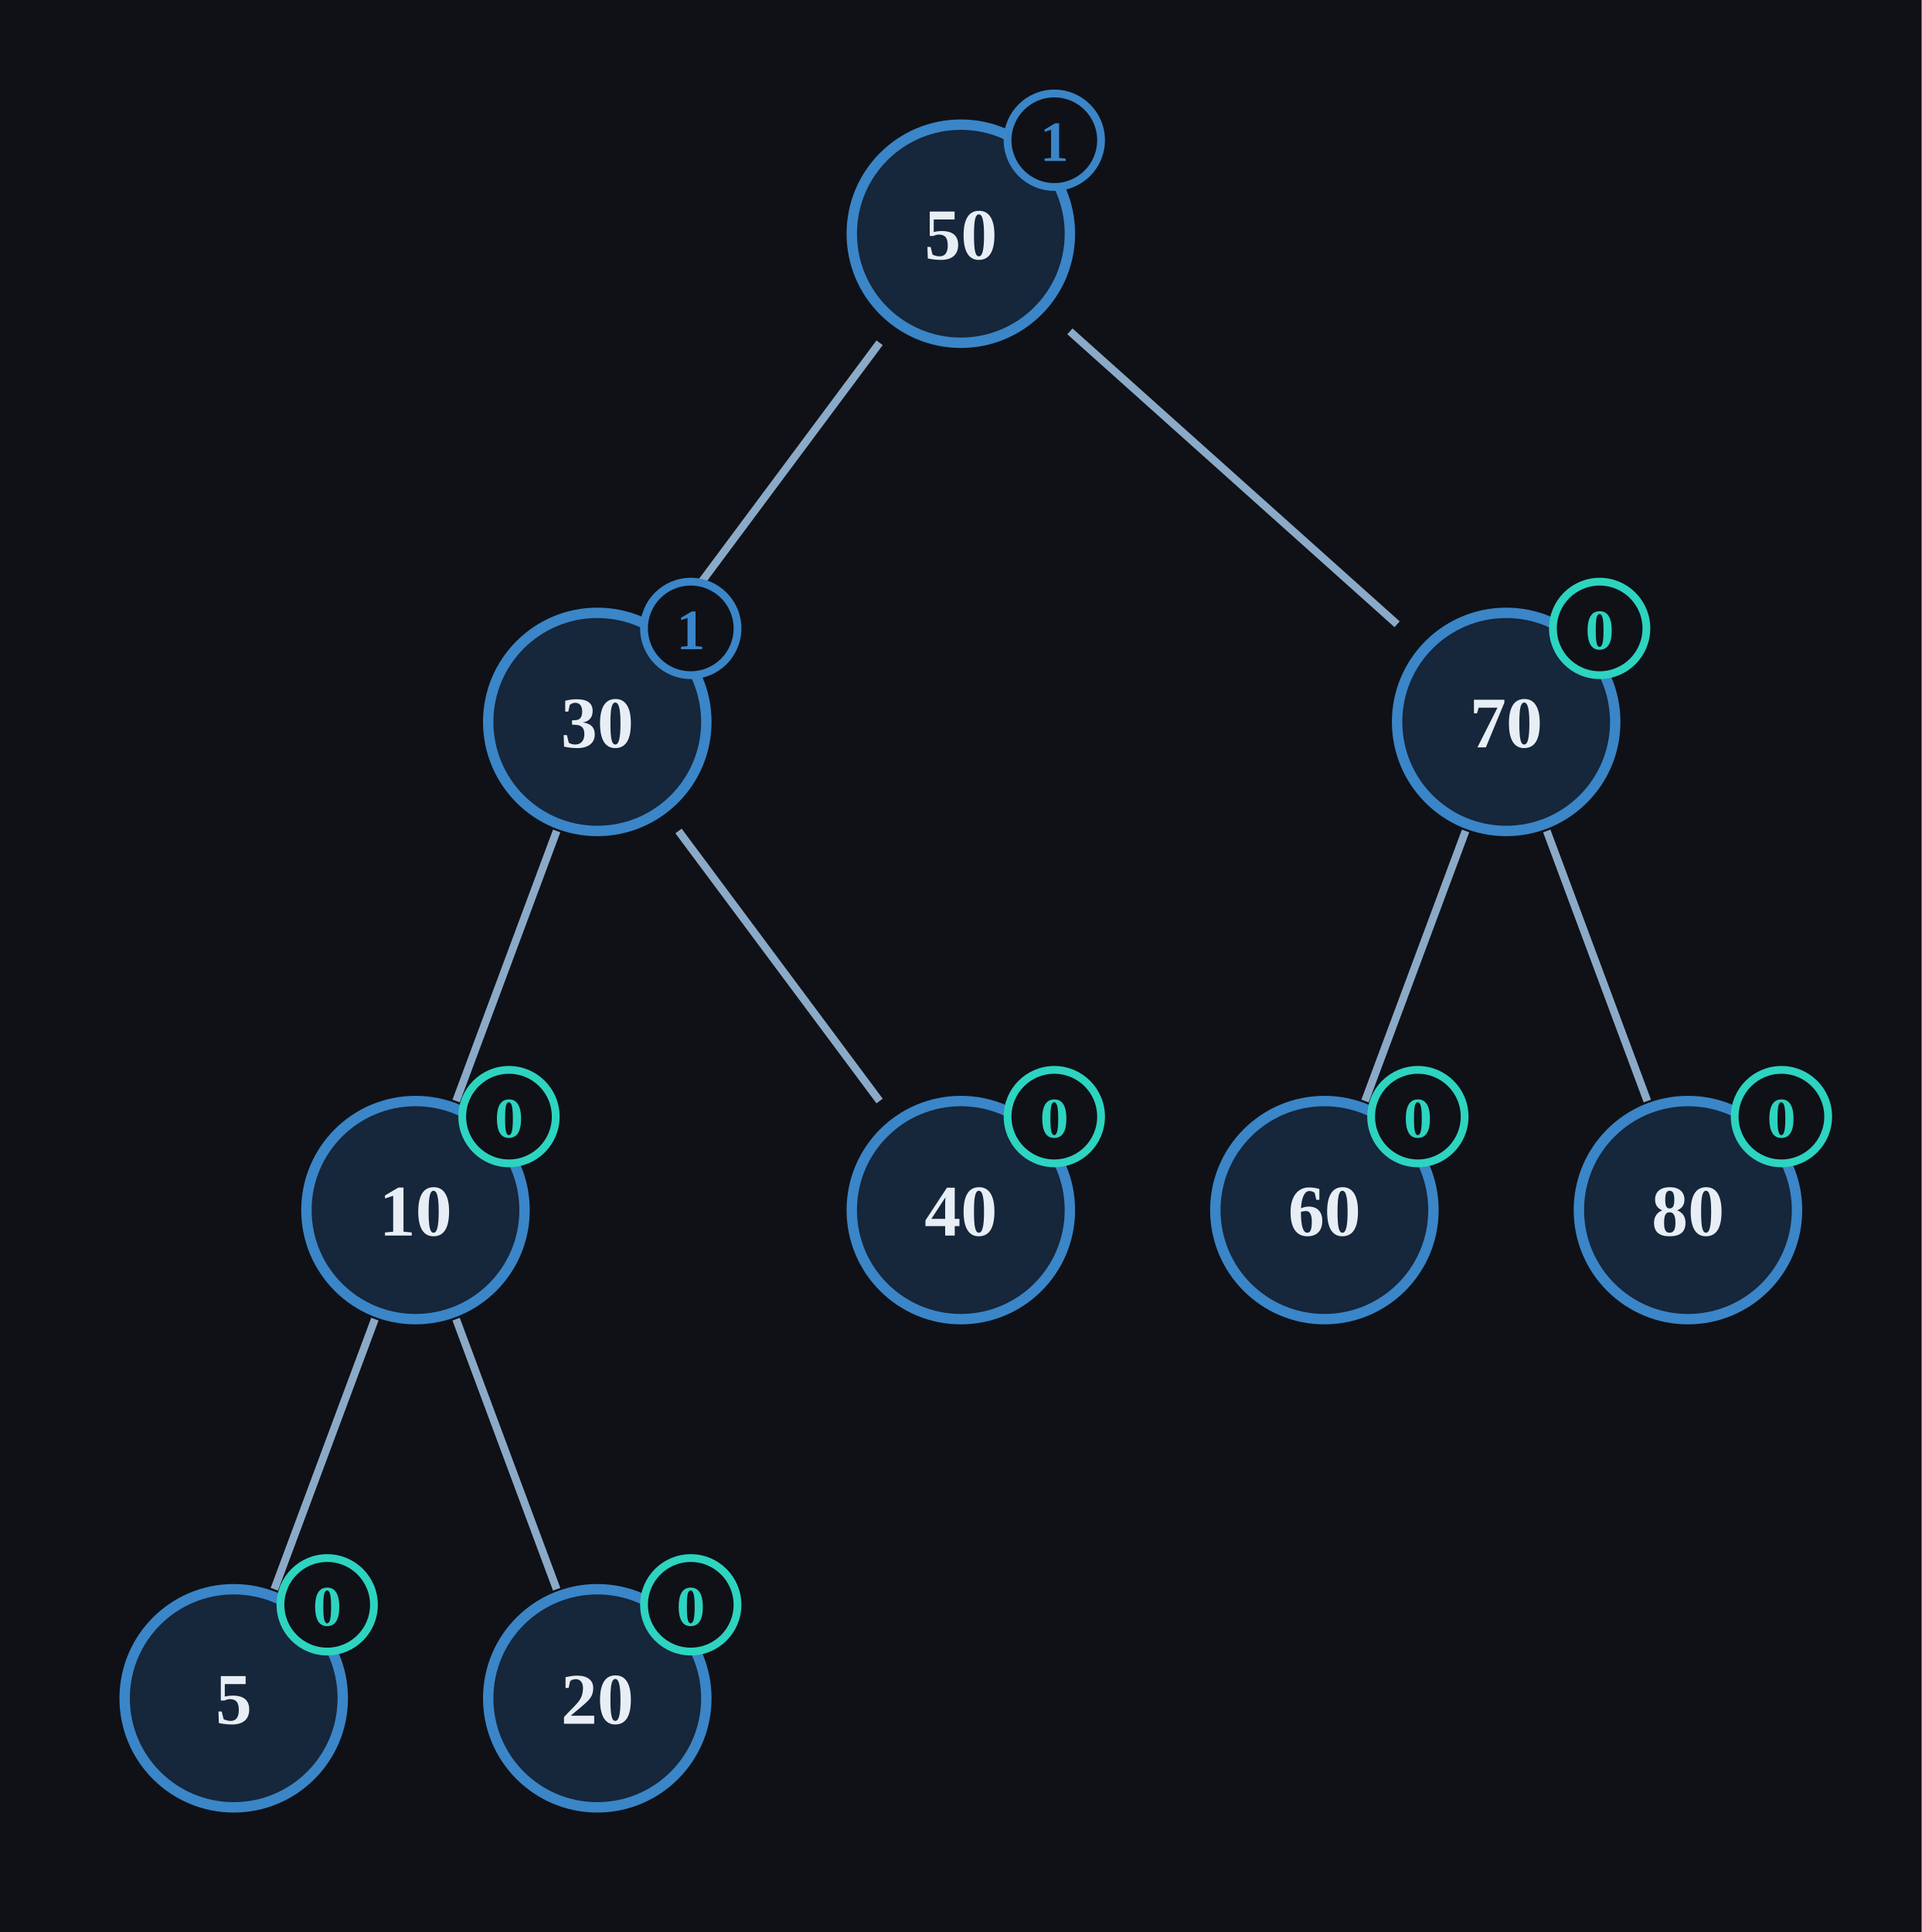
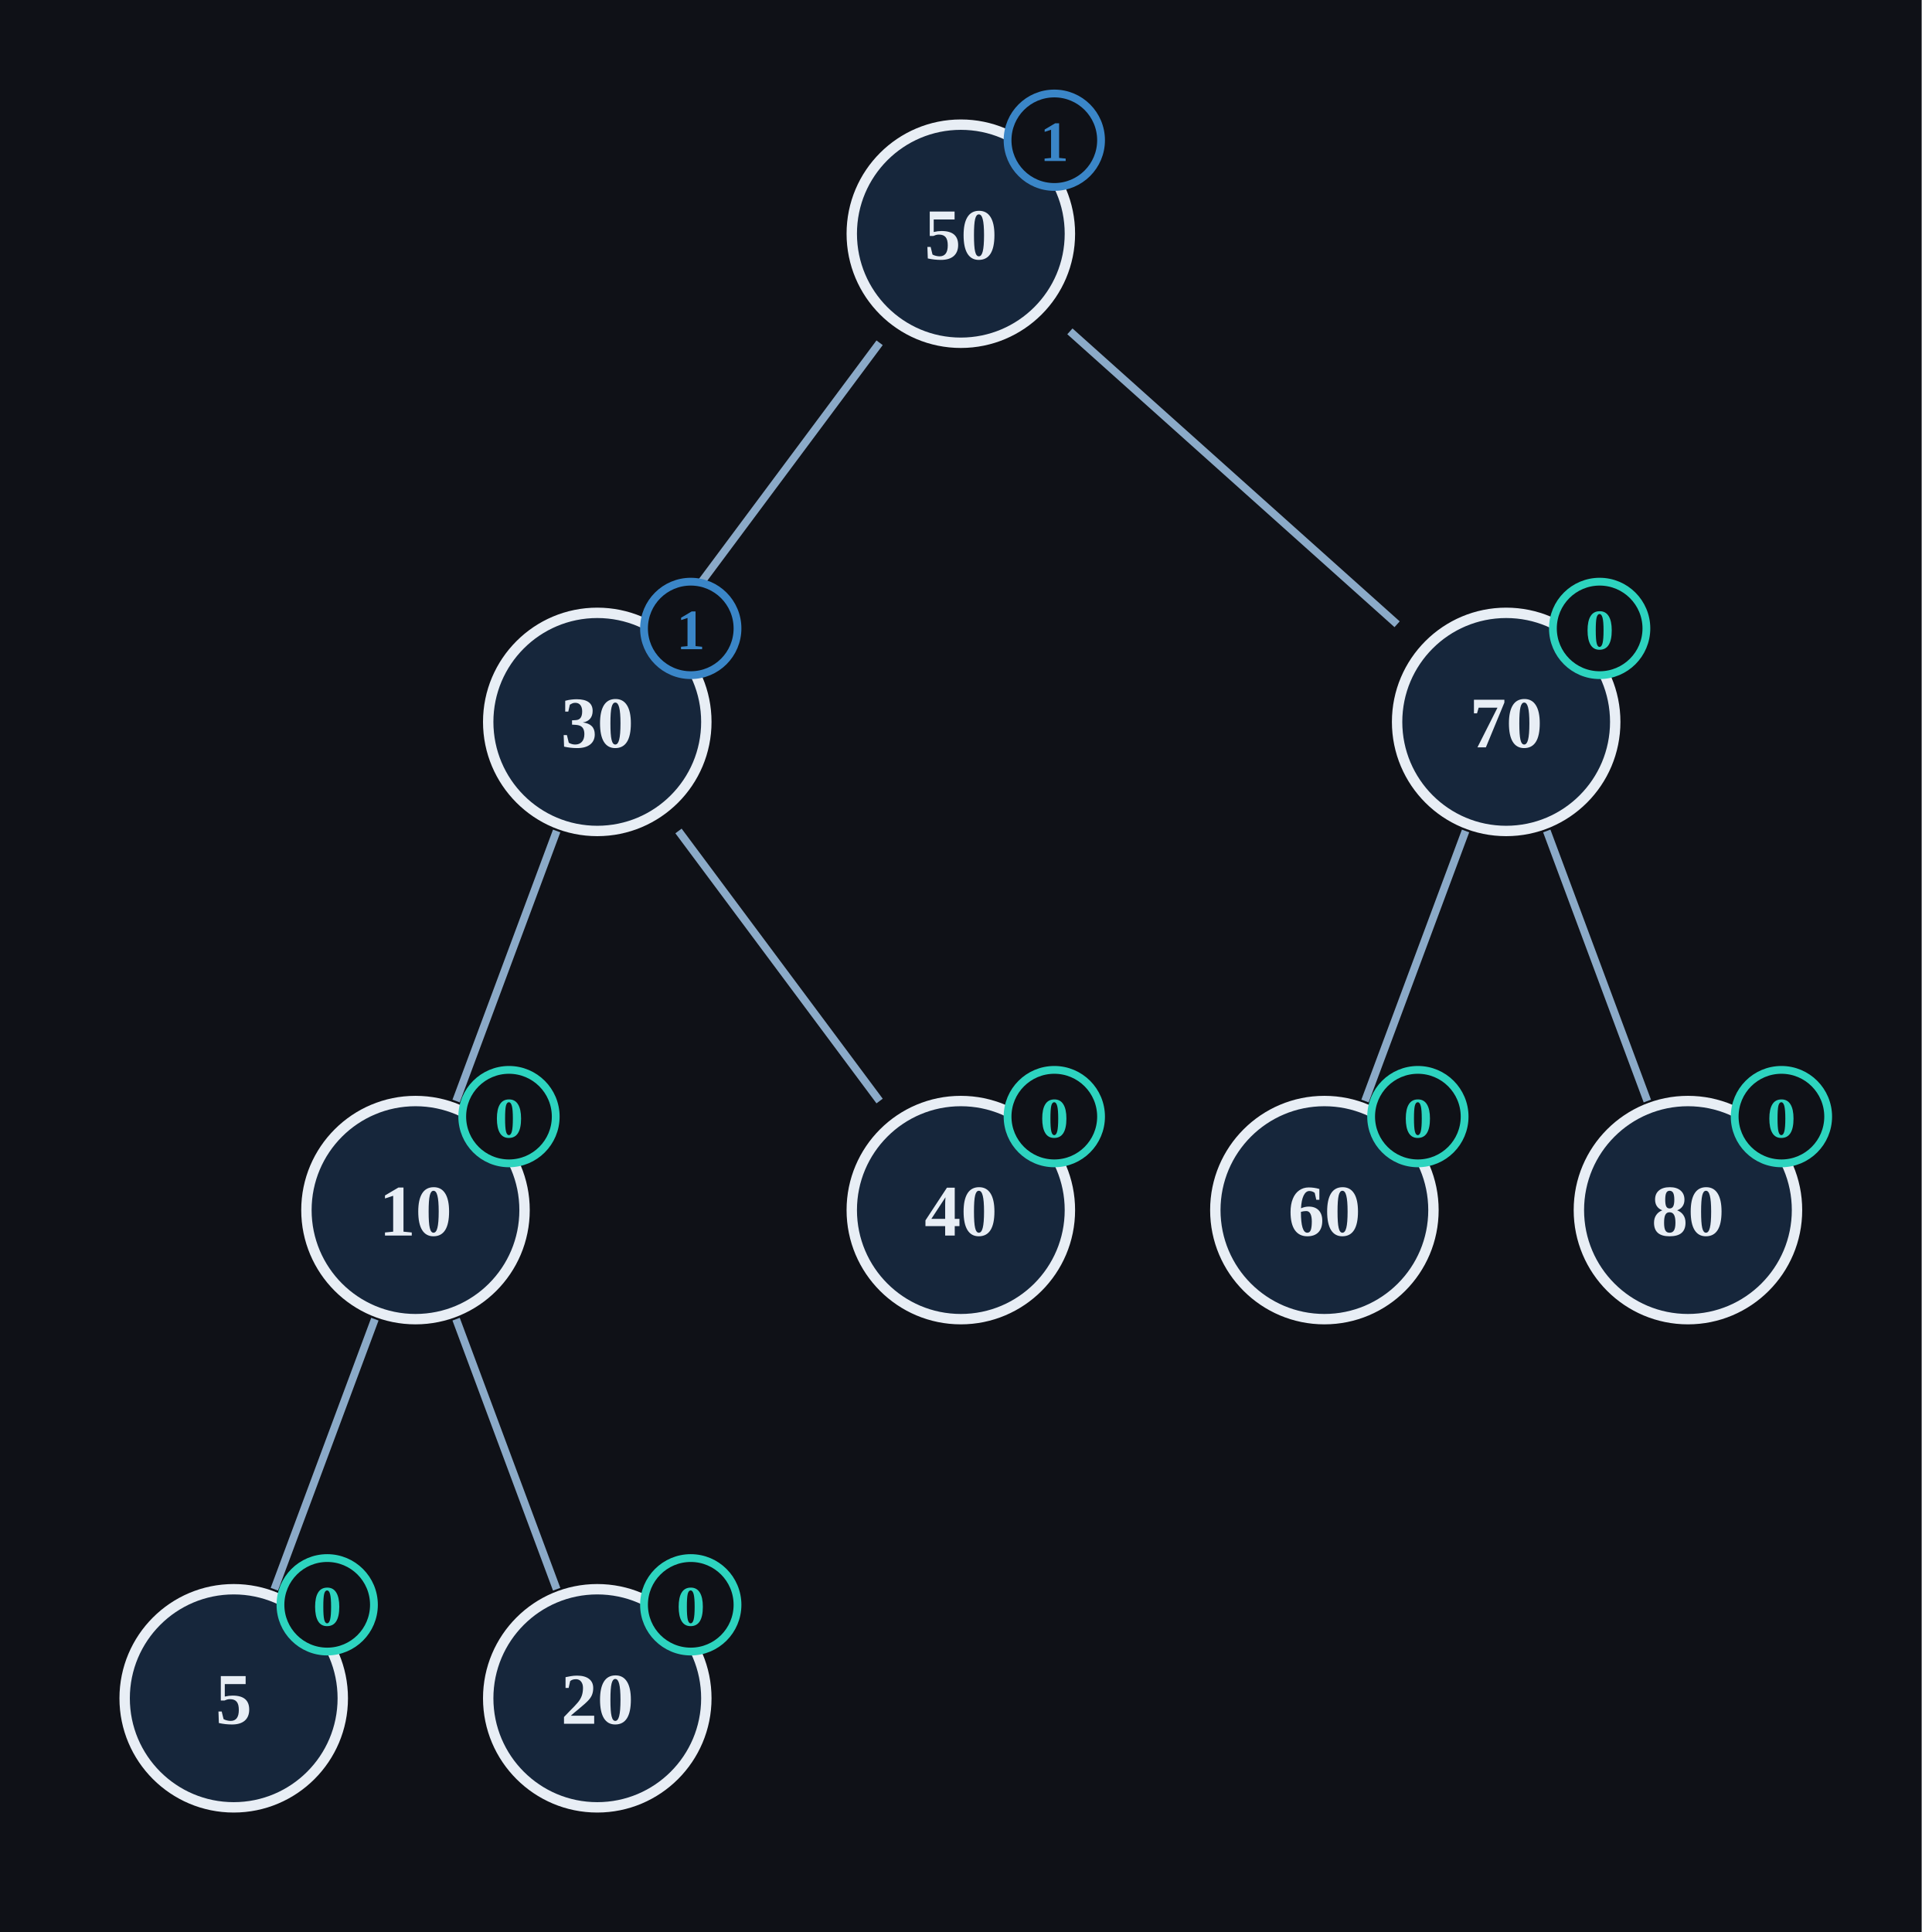
<svg xmlns="http://www.w3.org/2000/svg" viewBox="0 0 370 372" width="370" height="372">
  <rect x="0" y="0" width="370" height="372" fill="#0f1117" />
  <path d="M 169.36 66 L 130.64 118" stroke="#8BAAC8" stroke-width="1.5" fill="none" />
  <path d="M 206 63.8 L 269 120.2" stroke="#8BAAC8" stroke-width="1.5" fill="none" />
  <path d="M 107.18 160 L 87.82 212" stroke="#8BAAC8" stroke-width="1.5" fill="none" />
  <path d="M 130.64 160 L 169.36 212" stroke="#8BAAC8" stroke-width="1.5" fill="none" />
  <path d="M 72.18 254 L 52.82 306" stroke="#8BAAC8" stroke-width="1.5" fill="none" />
  <path d="M 87.82 254 L 107.18 306" stroke="#8BAAC8" stroke-width="1.5" fill="none" />
  <path d="M 282.18 160 L 262.82 212" stroke="#8BAAC8" stroke-width="1.5" fill="none" />
  <path d="M 297.82 160 L 317.18 212" stroke="#8BAAC8" stroke-width="1.5" fill="none" />
-   <circle cx="185" cy="45" r="21" fill="#16263B" stroke="#3A86C8" stroke-width="2" />
+   <circle cx="185" cy="45" r="21" fill="#16263B" stroke="#E8EEF5" stroke-width="2" />
  <text x="185" y="49.9" font-size="14" font-family="Georgia, &quot;Times New Roman&quot;, serif" fill="#E8EEF5" text-anchor="middle" font-weight="bold">50</text>
  <circle cx="203" cy="27" r="9" fill="#0f1117" stroke="#3A86C8" stroke-width="1.5" />
  <text x="203" y="31" font-size="11" font-family="Georgia, &quot;Times New Roman&quot;, serif" fill="#3A86C8" text-anchor="middle" font-weight="bold">1</text>
-   <circle cx="115" cy="139" r="21" fill="#16263B" stroke="#3A86C8" stroke-width="2" />
+   <circle cx="115" cy="139" r="21" fill="#16263B" stroke="#E8EEF5" stroke-width="2" />
  <text x="115" y="143.9" font-size="14" font-family="Georgia, &quot;Times New Roman&quot;, serif" fill="#E8EEF5" text-anchor="middle" font-weight="bold">30</text>
  <circle cx="133" cy="121" r="9" fill="#0f1117" stroke="#3A86C8" stroke-width="1.5" />
  <text x="133" y="125" font-size="11" font-family="Georgia, &quot;Times New Roman&quot;, serif" fill="#3A86C8" text-anchor="middle" font-weight="bold">1</text>
-   <circle cx="80" cy="233" r="21" fill="#16263B" stroke="#3A86C8" stroke-width="2" />
+   <circle cx="80" cy="233" r="21" fill="#16263B" stroke="#E8EEF5" stroke-width="2" />
  <text x="80" y="237.9" font-size="14" font-family="Georgia, &quot;Times New Roman&quot;, serif" fill="#E8EEF5" text-anchor="middle" font-weight="bold">10</text>
  <circle cx="98" cy="215" r="9" fill="#0f1117" stroke="#2DD4BF" stroke-width="1.5" />
  <text x="98" y="219" font-size="11" font-family="Georgia, &quot;Times New Roman&quot;, serif" fill="#2DD4BF" text-anchor="middle" font-weight="bold">0</text>
-   <circle cx="45" cy="327" r="21" fill="#16263B" stroke="#3A86C8" stroke-width="2" />
+   <circle cx="45" cy="327" r="21" fill="#16263B" stroke="#E8EEF5" stroke-width="2" />
  <text x="45" y="331.9" font-size="14" font-family="Georgia, &quot;Times New Roman&quot;, serif" fill="#E8EEF5" text-anchor="middle" font-weight="bold">5</text>
  <circle cx="63" cy="309" r="9" fill="#0f1117" stroke="#2DD4BF" stroke-width="1.5" />
  <text x="63" y="313" font-size="11" font-family="Georgia, &quot;Times New Roman&quot;, serif" fill="#2DD4BF" text-anchor="middle" font-weight="bold">0</text>
-   <circle cx="115" cy="327" r="21" fill="#16263B" stroke="#3A86C8" stroke-width="2" />
+   <circle cx="115" cy="327" r="21" fill="#16263B" stroke="#E8EEF5" stroke-width="2" />
  <text x="115" y="331.9" font-size="14" font-family="Georgia, &quot;Times New Roman&quot;, serif" fill="#E8EEF5" text-anchor="middle" font-weight="bold">20</text>
  <circle cx="133" cy="309" r="9" fill="#0f1117" stroke="#2DD4BF" stroke-width="1.5" />
  <text x="133" y="313" font-size="11" font-family="Georgia, &quot;Times New Roman&quot;, serif" fill="#2DD4BF" text-anchor="middle" font-weight="bold">0</text>
-   <circle cx="185" cy="233" r="21" fill="#16263B" stroke="#3A86C8" stroke-width="2" />
+   <circle cx="185" cy="233" r="21" fill="#16263B" stroke="#E8EEF5" stroke-width="2" />
  <text x="185" y="237.9" font-size="14" font-family="Georgia, &quot;Times New Roman&quot;, serif" fill="#E8EEF5" text-anchor="middle" font-weight="bold">40</text>
  <circle cx="203" cy="215" r="9" fill="#0f1117" stroke="#2DD4BF" stroke-width="1.5" />
  <text x="203" y="219" font-size="11" font-family="Georgia, &quot;Times New Roman&quot;, serif" fill="#2DD4BF" text-anchor="middle" font-weight="bold">0</text>
-   <circle cx="290" cy="139" r="21" fill="#16263B" stroke="#3A86C8" stroke-width="2" />
+   <circle cx="290" cy="139" r="21" fill="#16263B" stroke="#E8EEF5" stroke-width="2" />
  <text x="290" y="143.9" font-size="14" font-family="Georgia, &quot;Times New Roman&quot;, serif" fill="#E8EEF5" text-anchor="middle" font-weight="bold">70</text>
  <circle cx="308" cy="121" r="9" fill="#0f1117" stroke="#2DD4BF" stroke-width="1.5" />
  <text x="308" y="125" font-size="11" font-family="Georgia, &quot;Times New Roman&quot;, serif" fill="#2DD4BF" text-anchor="middle" font-weight="bold">0</text>
-   <circle cx="255" cy="233" r="21" fill="#16263B" stroke="#3A86C8" stroke-width="2" />
+   <circle cx="255" cy="233" r="21" fill="#16263B" stroke="#E8EEF5" stroke-width="2" />
  <text x="255" y="237.9" font-size="14" font-family="Georgia, &quot;Times New Roman&quot;, serif" fill="#E8EEF5" text-anchor="middle" font-weight="bold">60</text>
  <circle cx="273" cy="215" r="9" fill="#0f1117" stroke="#2DD4BF" stroke-width="1.5" />
  <text x="273" y="219" font-size="11" font-family="Georgia, &quot;Times New Roman&quot;, serif" fill="#2DD4BF" text-anchor="middle" font-weight="bold">0</text>
-   <circle cx="325" cy="233" r="21" fill="#16263B" stroke="#3A86C8" stroke-width="2" />
+   <circle cx="325" cy="233" r="21" fill="#16263B" stroke="#E8EEF5" stroke-width="2" />
  <text x="325" y="237.9" font-size="14" font-family="Georgia, &quot;Times New Roman&quot;, serif" fill="#E8EEF5" text-anchor="middle" font-weight="bold">80</text>
  <circle cx="343" cy="215" r="9" fill="#0f1117" stroke="#2DD4BF" stroke-width="1.5" />
  <text x="343" y="219" font-size="11" font-family="Georgia, &quot;Times New Roman&quot;, serif" fill="#2DD4BF" text-anchor="middle" font-weight="bold">0</text>
</svg>
